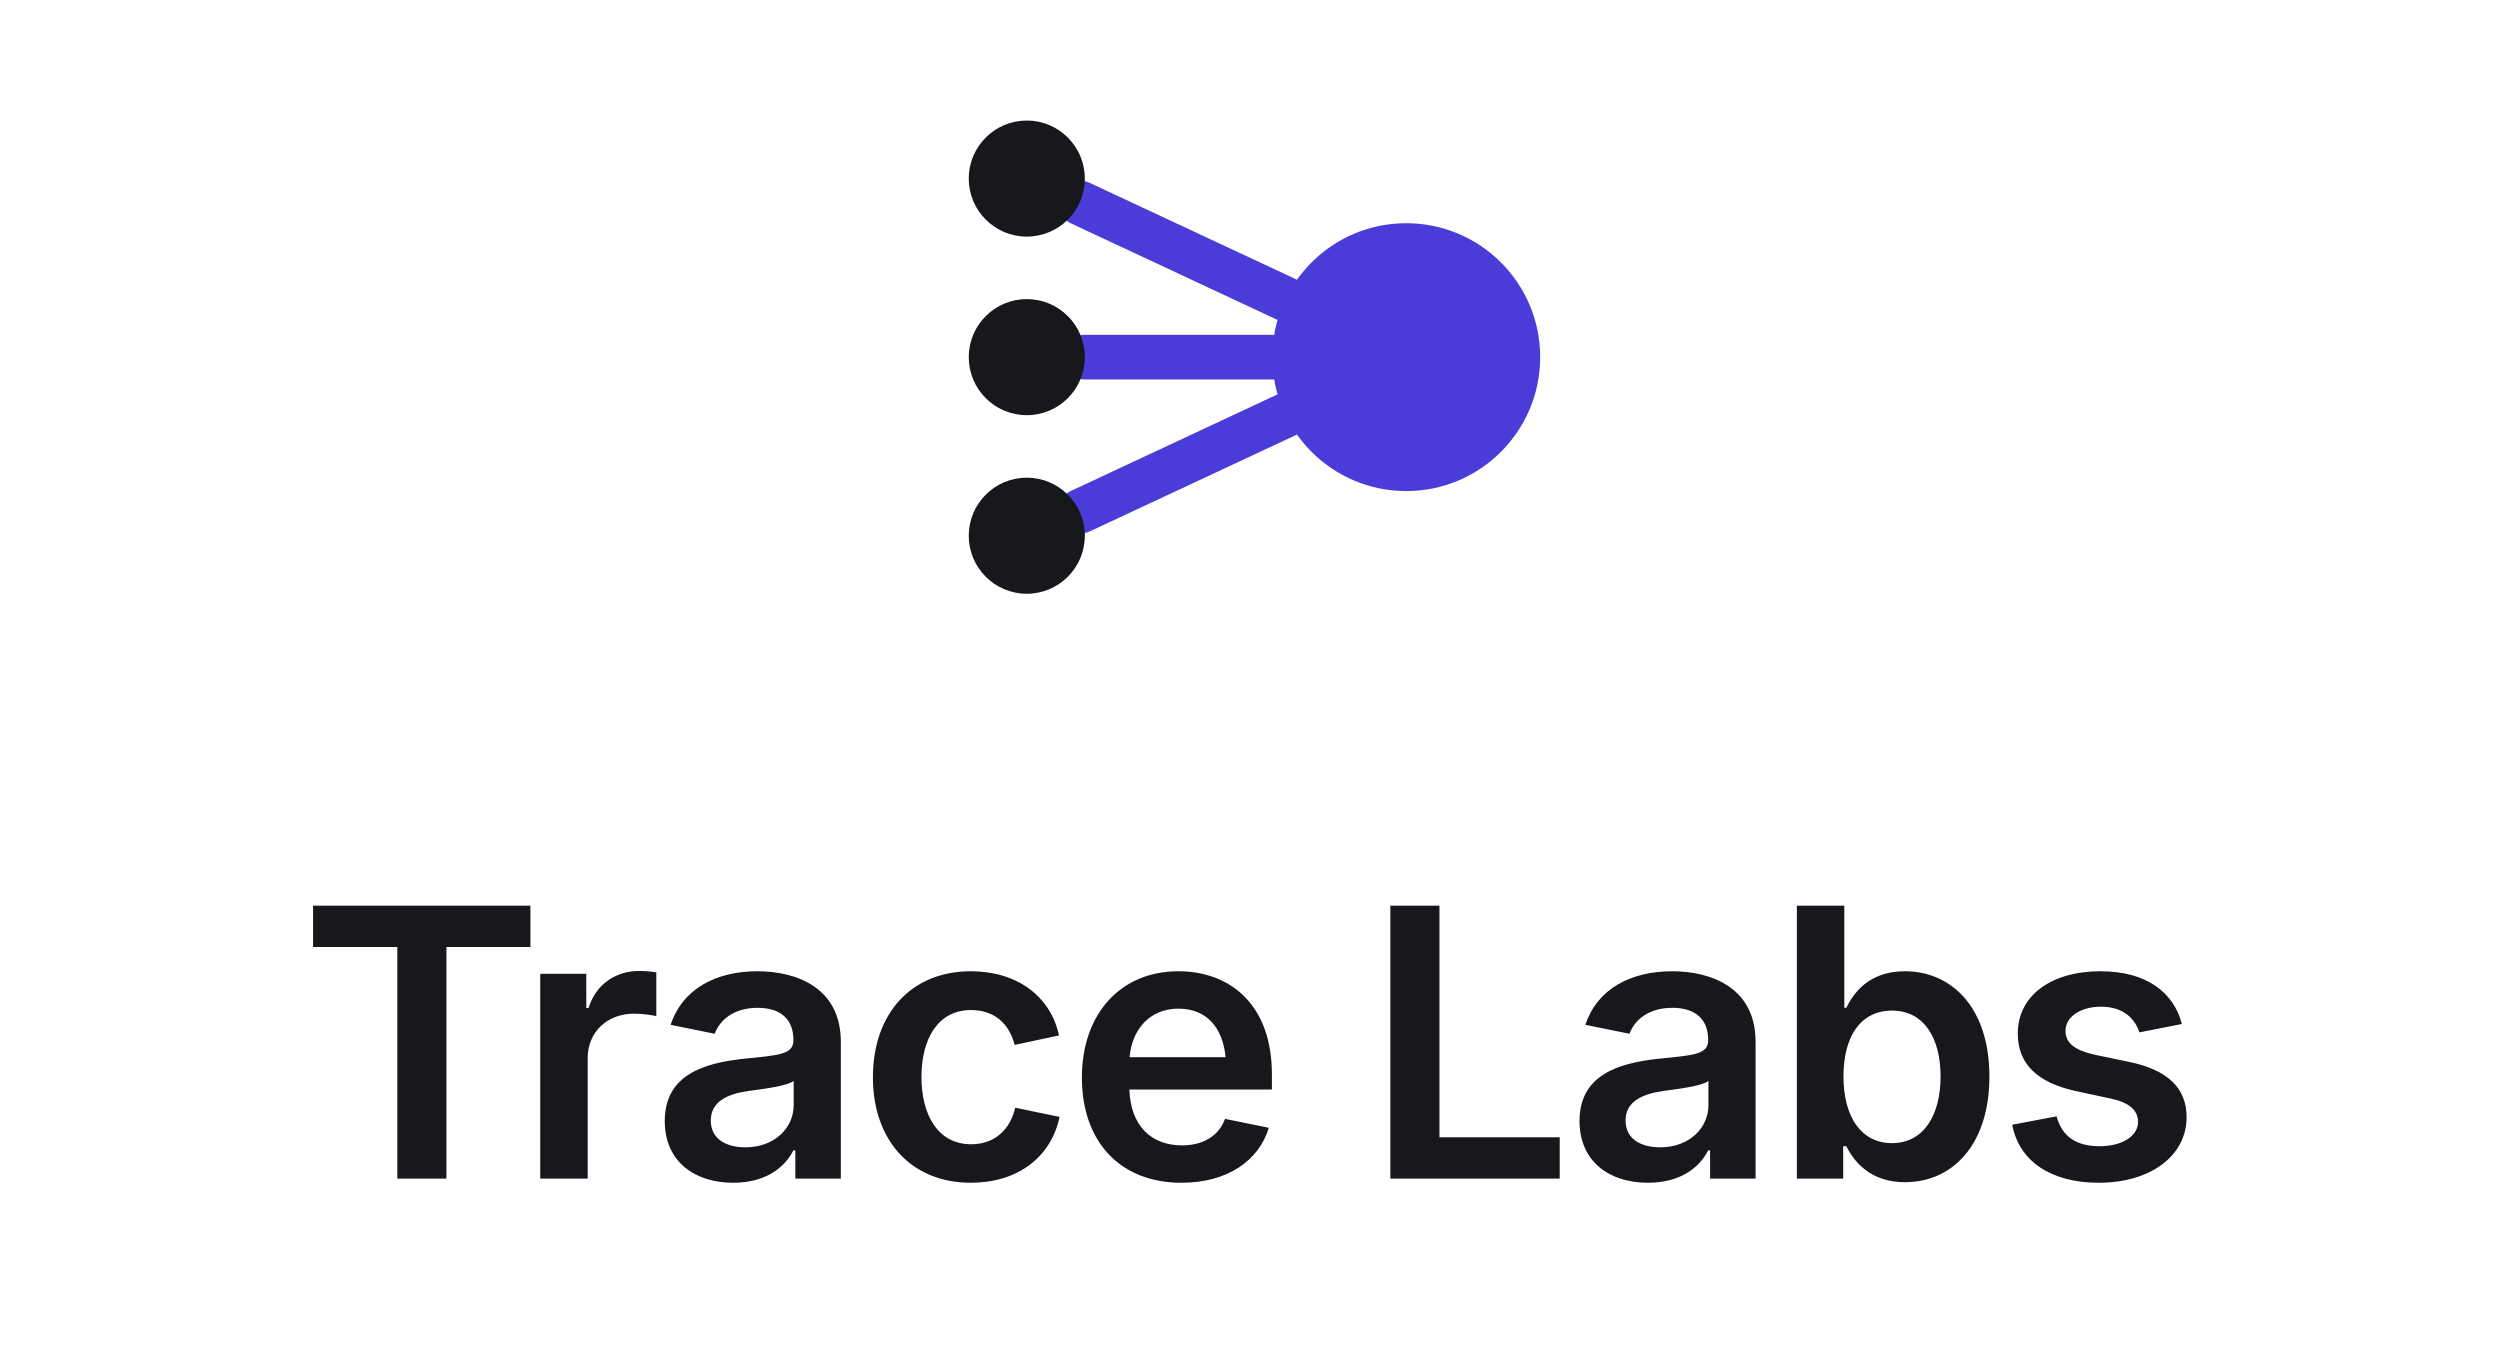
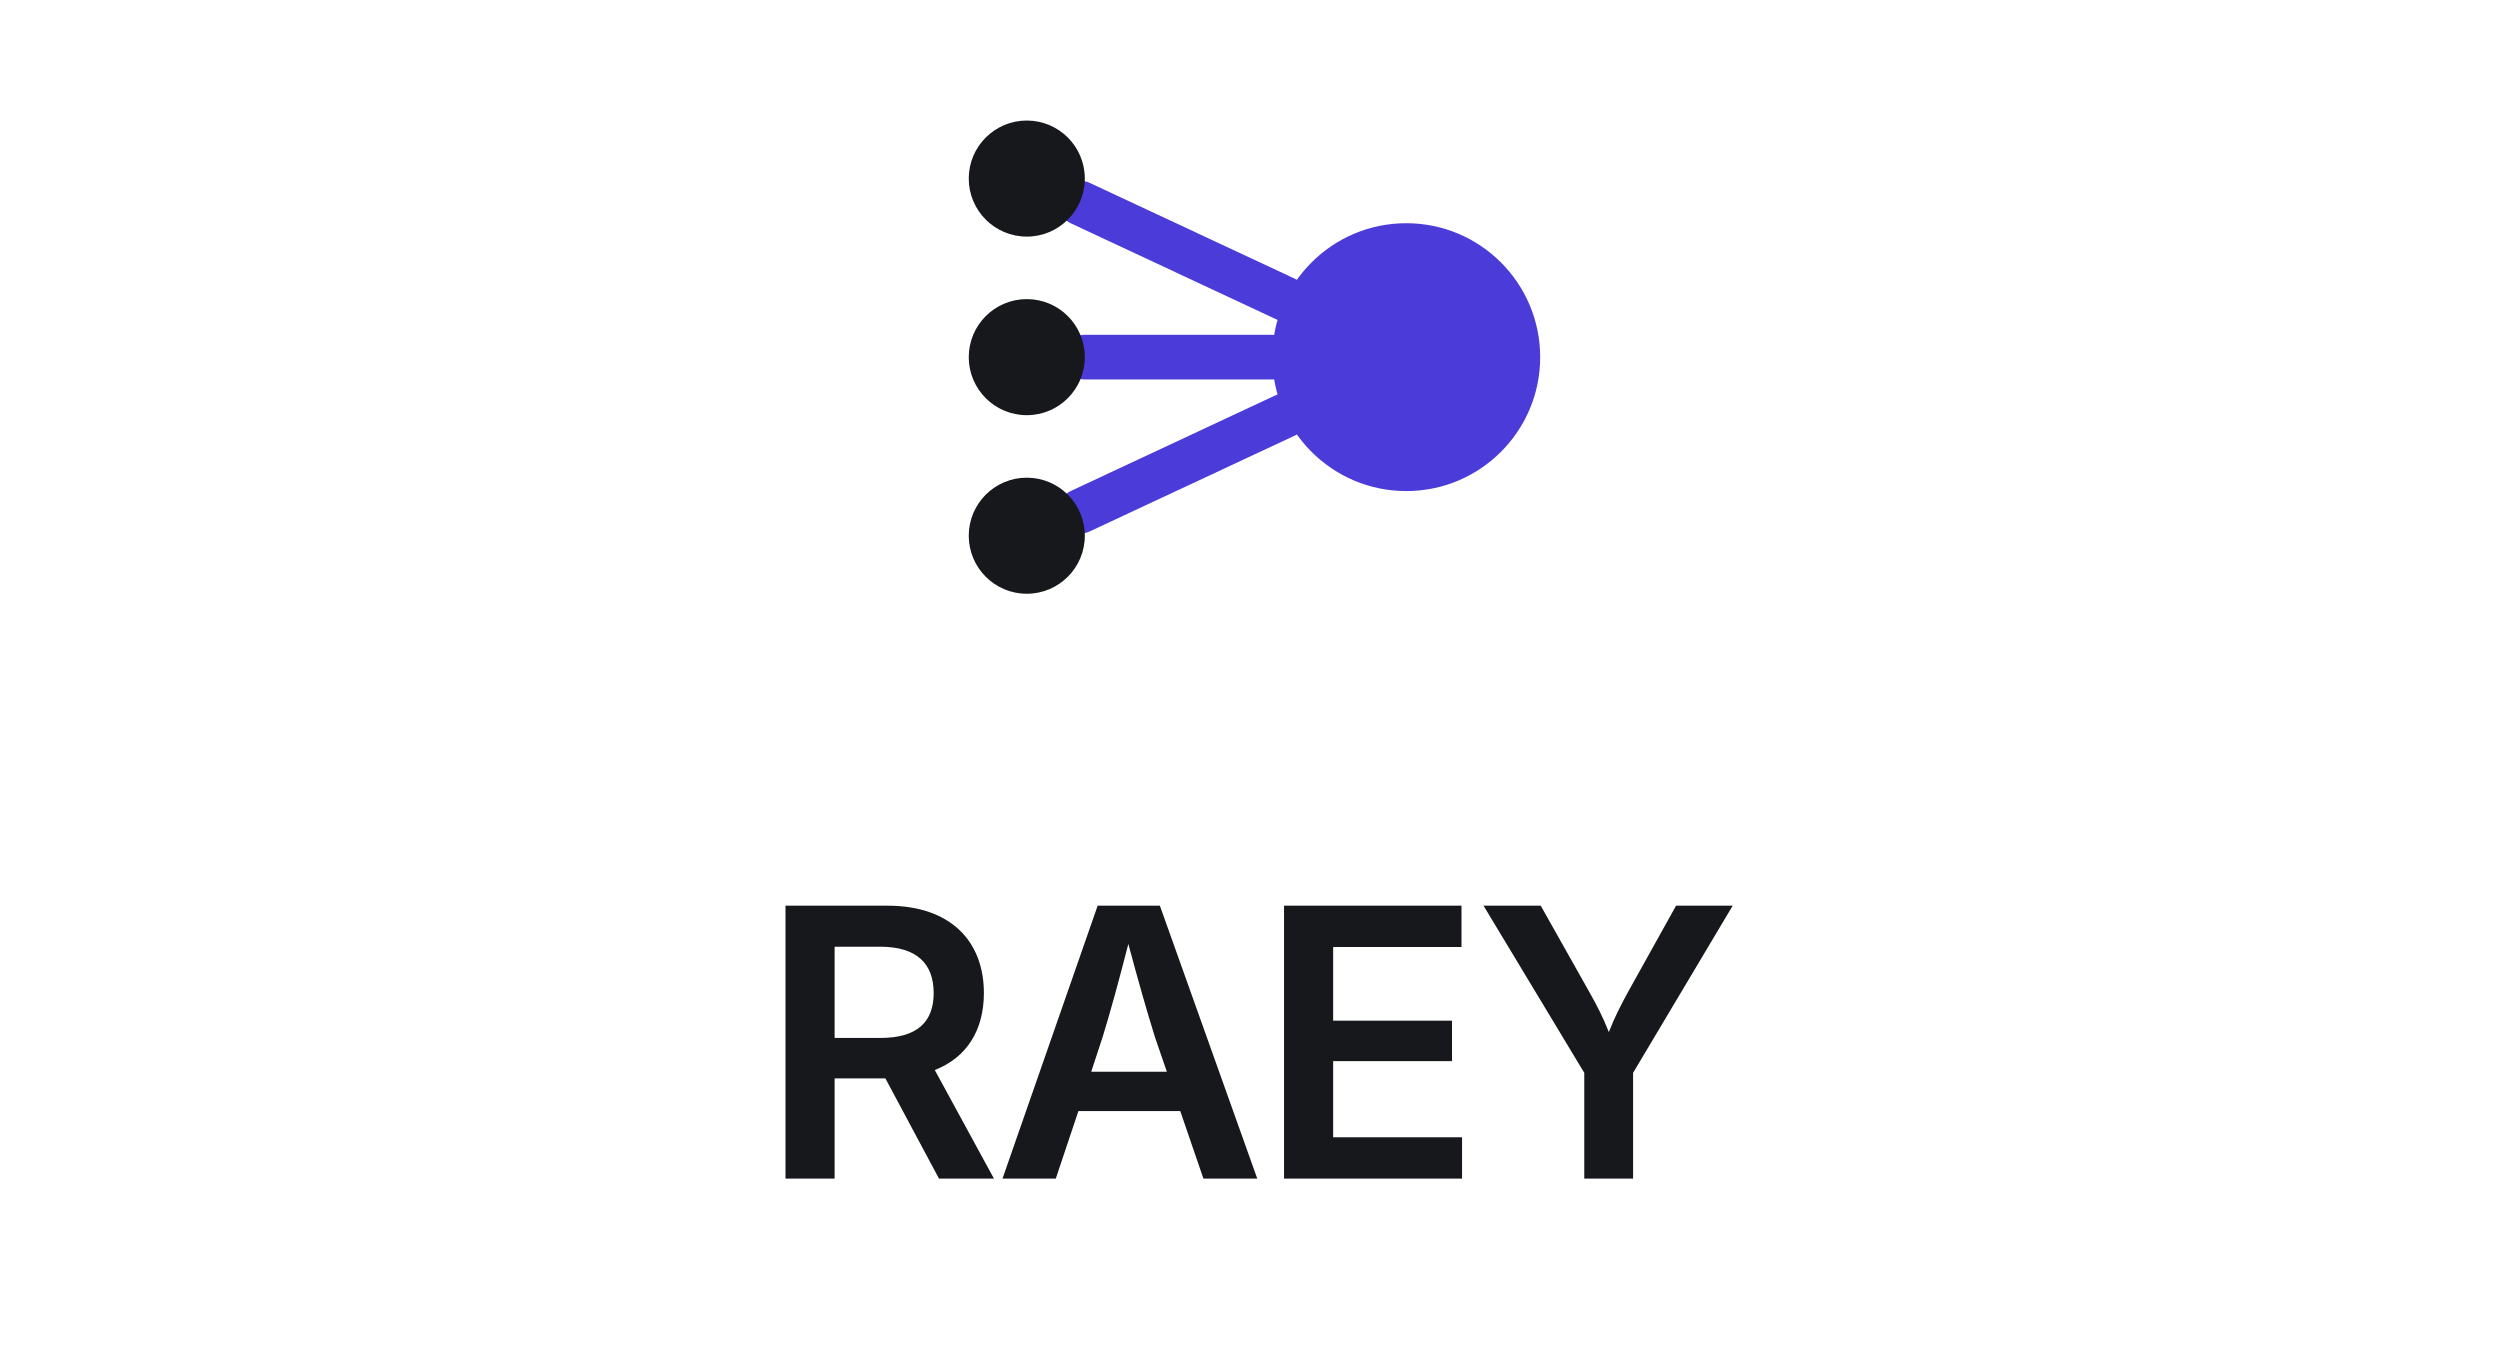
<svg xmlns="http://www.w3.org/2000/svg" viewBox="0 0 140 76" fill="none">
  <g transform="translate(50,0) scale(1.25)">
    <path d="M8.4 9.1L17.6 13.4" stroke="#4B3BD8" stroke-width="2" stroke-linecap="round" />
    <path d="M8.6 16H17" stroke="#4B3BD8" stroke-width="2" stroke-linecap="round" />
    <path d="M8.4 22.9L17.6 18.6" stroke="#4B3BD8" stroke-width="2" stroke-linecap="round" />
    <circle cx="6" cy="8" r="2.6" fill="#16181C" />
    <circle cx="6" cy="16" r="2.6" fill="#16181C" />
    <circle cx="6" cy="24" r="2.6" fill="#16181C" />
    <circle cx="23" cy="16" r="6" fill="#4B3BD8" />
  </g>
-   <text x="70" y="66" text-anchor="middle" font-family="Geist, -apple-system, 'Segoe UI', sans-serif" font-size="21" font-weight="600" letter-spacing="-0.53" fill="#16181C">Trace Labs</text>
+   <text x="70" y="66" text-anchor="middle" font-family="Geist, -apple-system, 'Segoe UI', sans-serif" font-size="21" font-weight="600" letter-spacing="-0.53" fill="#16181C">RAEY</text>
</svg>
